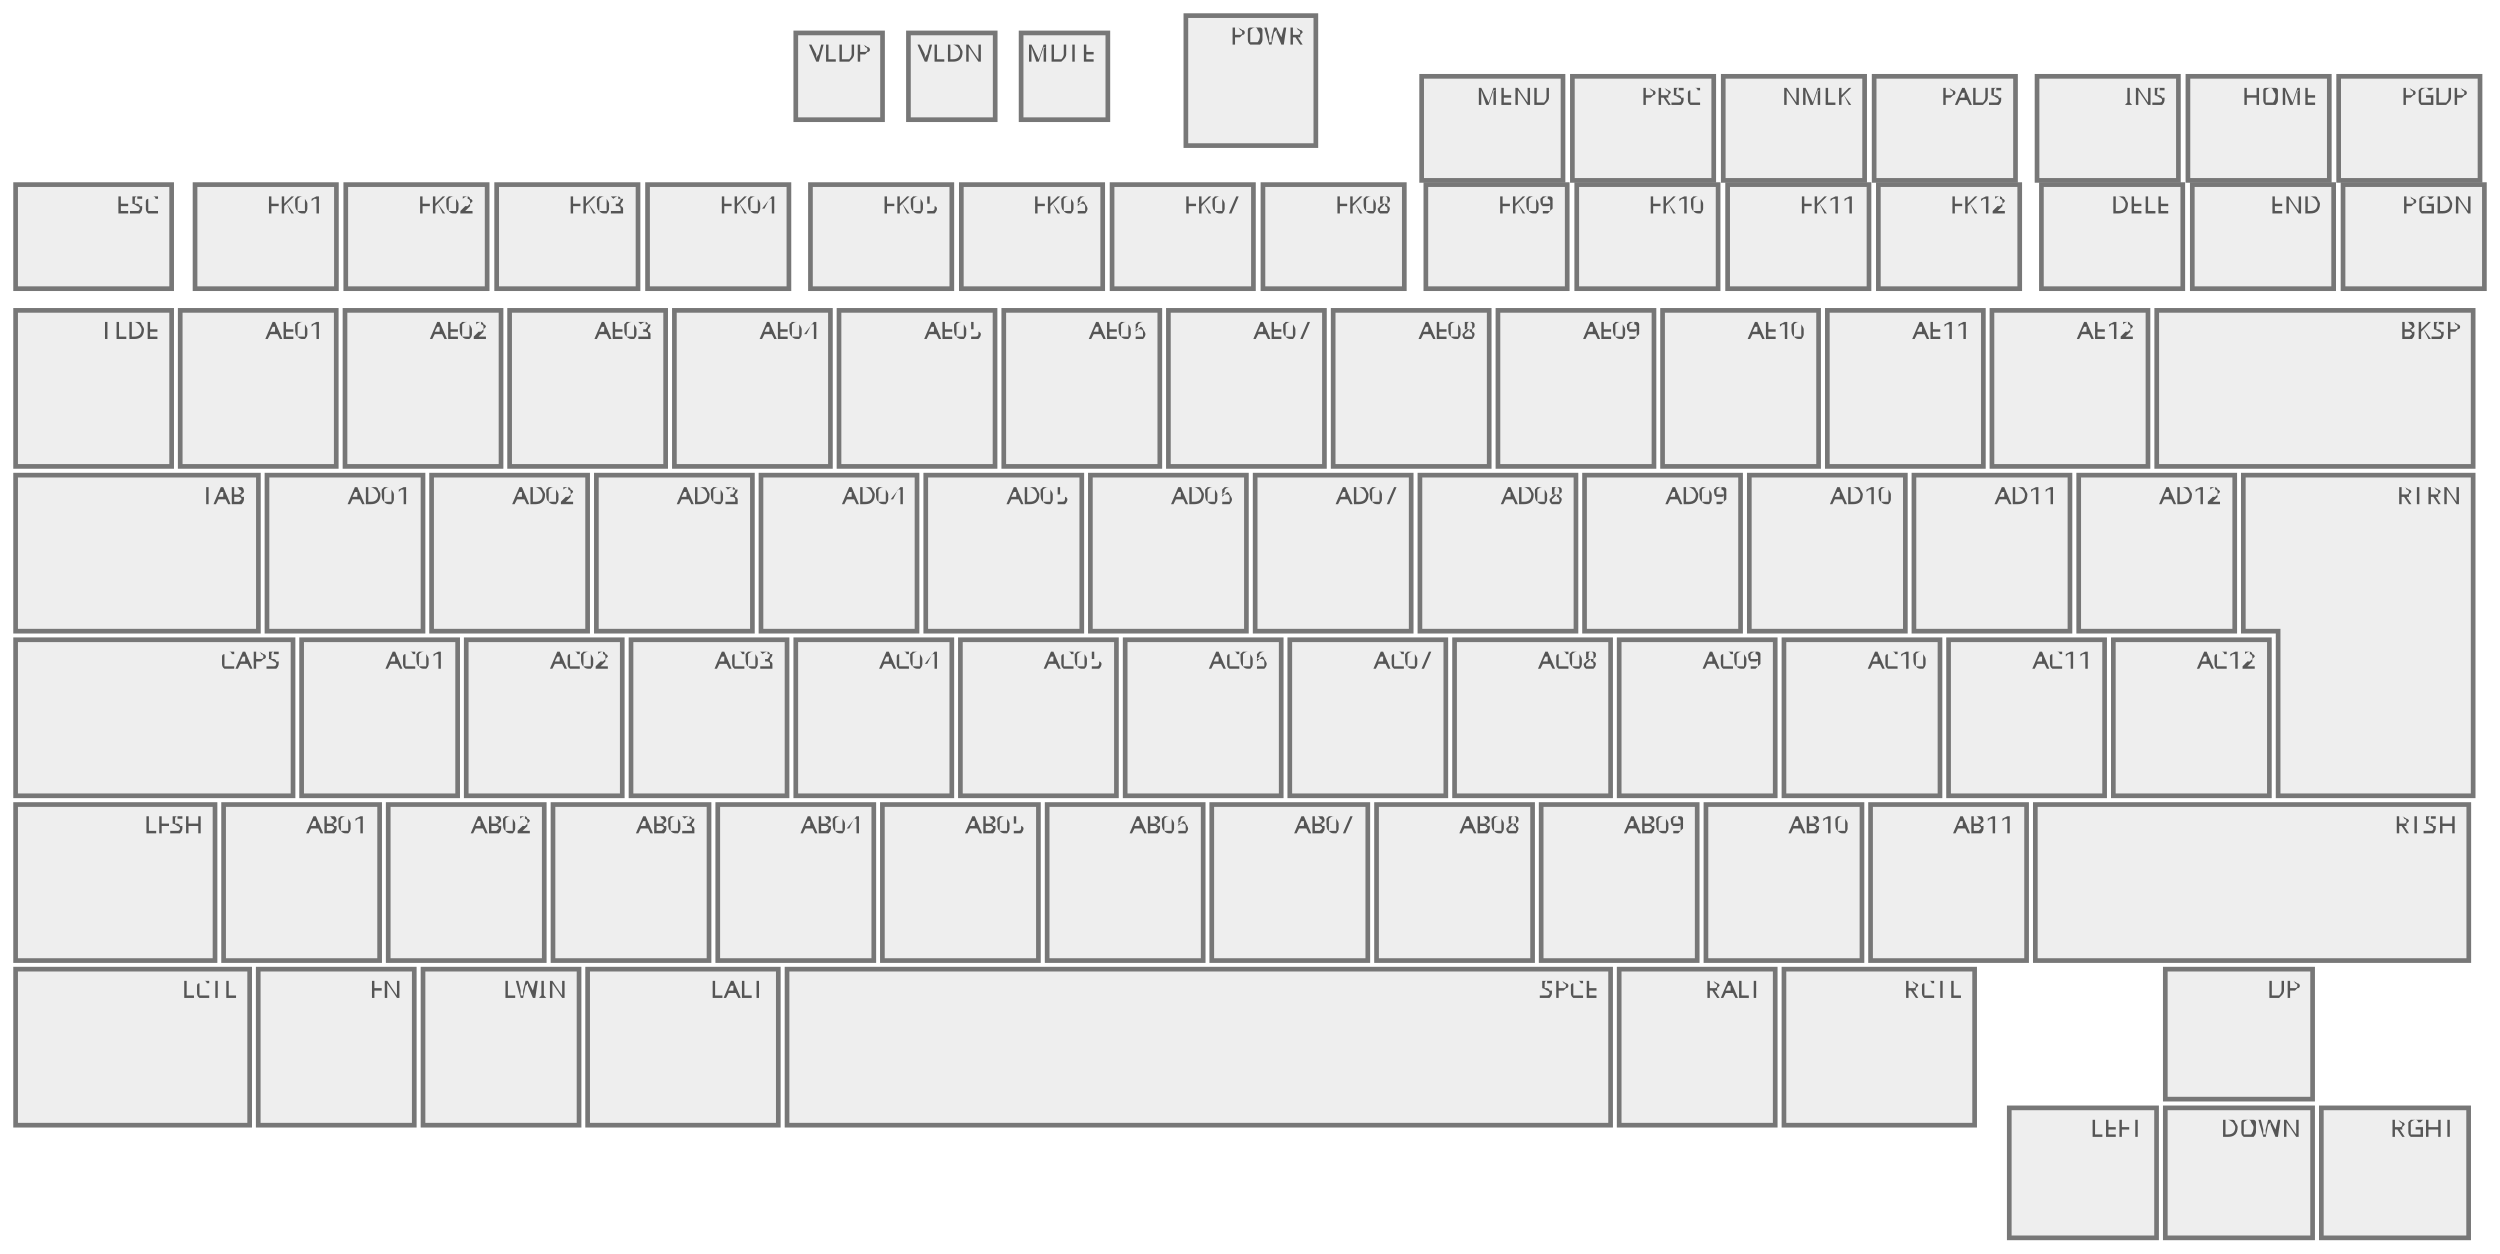
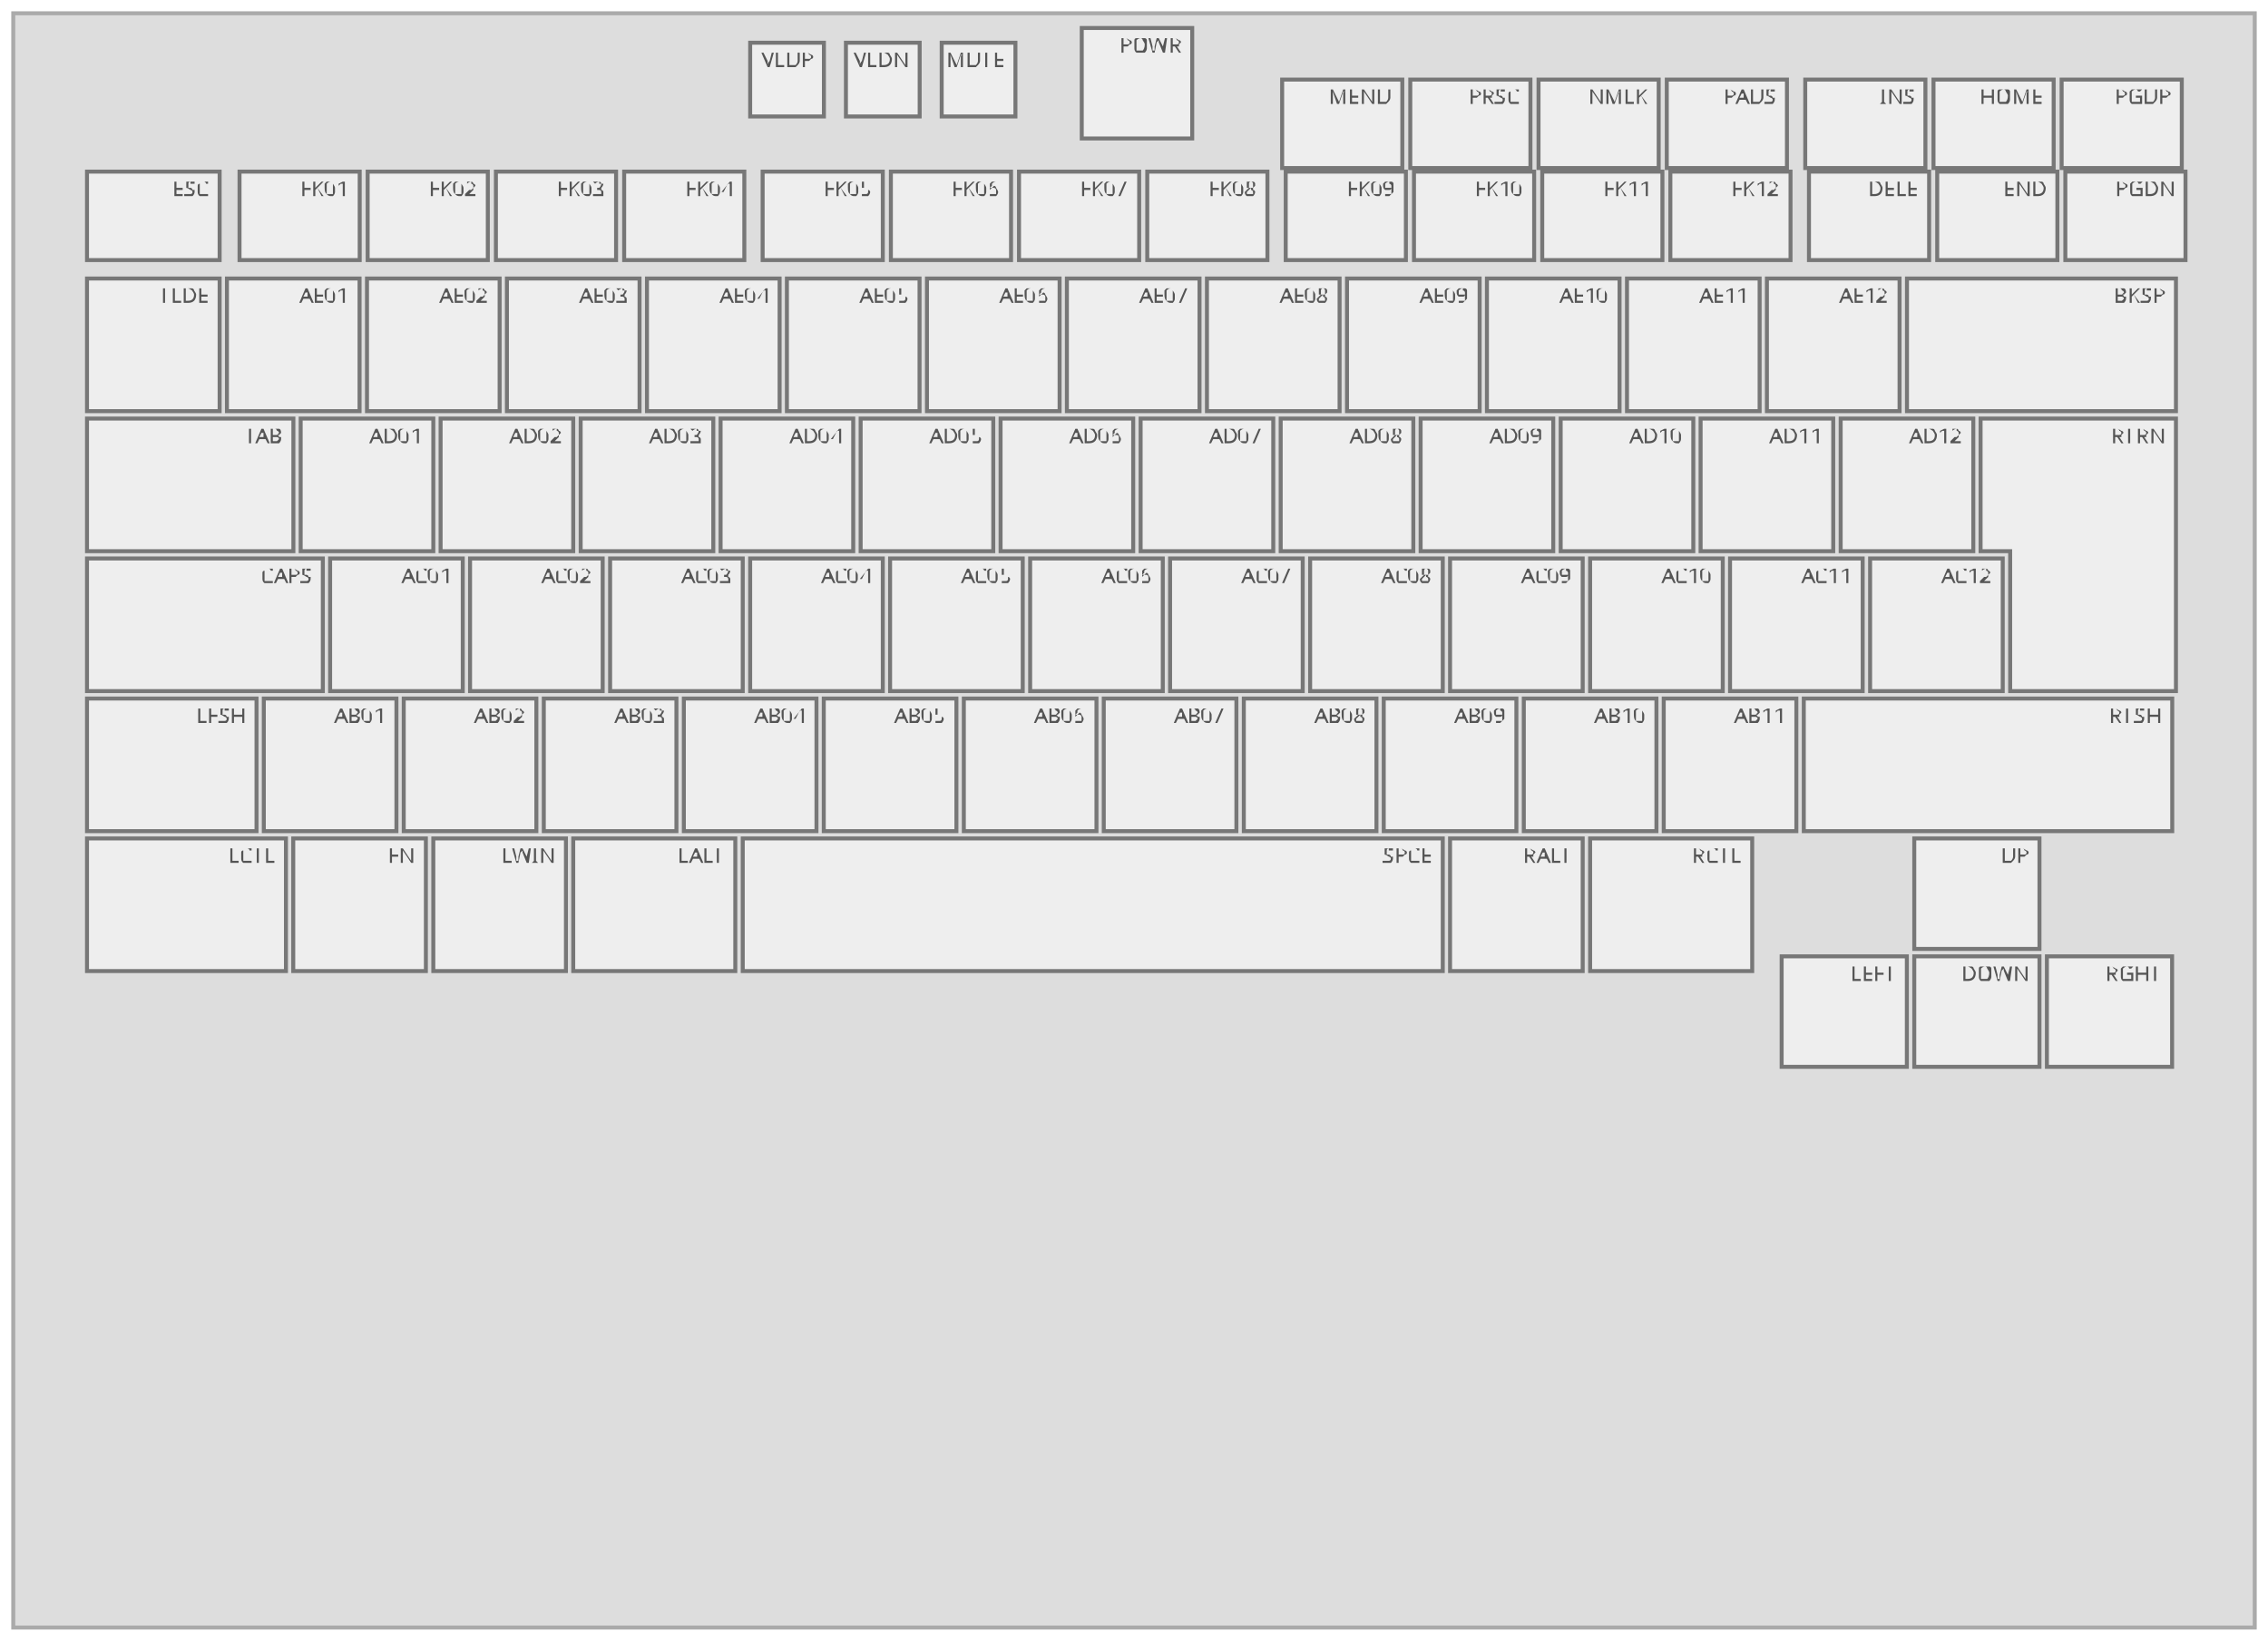
- <svg xmlns="http://www.w3.org/2000/svg" width="961.333" height="482" viewBox="0.456 0.011 16.022 8.033">
-   <style>.key { fill: #eee; stroke: #777; stroke-width: 0.03; }.key-id { fill: #555; font: 0.16px sans-serif; pointer-events: none; }</style>
+ <svg xmlns="http://www.w3.org/2000/svg" width="1026" height="742.333" viewBox="-0.1 -0.1 17.1 12.372">
+   <style>.keyboard-frame { fill: var(--doodad-fill, #ddd); stroke: #aaa; stroke-width: 0.03; }.key { fill: var(--key-fill, #eee); stroke: #777; stroke-width: 0.03; }.key-id { fill: var(--key-id-fill, #555); font: 0.16px sans-serif; pointer-events: none; }</style>
  <g id="keyboard-geometry">
+     <g id="keyboard-decorations">
+       <rect class="keyboard-frame" x="0" y="0" width="16.9" height="12.172" />
+     </g>
    <g id="keys">
      <g id="key-MENU" data-key-id="MENU" data-kbd-keycode="127">
-         <rect class="key" x="9.567" y="0.5" width="0.906" height="0.667" />
+         <rect class="key" x="9.567" y="0.5" width="0.906" height="0.667" style="--key-fill: #d8d8d8" />
      </g>
      <g id="key-PRSC" data-key-id="PRSC" data-kbd-keycode="99">
-         <rect class="key" x="10.533" y="0.5" width="0.906" height="0.667" />
+         <rect class="key" x="10.533" y="0.5" width="0.906" height="0.667" style="--key-fill: #d8d8d8" />
      </g>
      <g id="key-NMLK" data-key-id="NMLK" data-kbd-keycode="69">
-         <rect class="key" x="11.5" y="0.5" width="0.906" height="0.667" />
+         <rect class="key" x="11.5" y="0.5" width="0.906" height="0.667" style="--key-fill: #d8d8d8" />
      </g>
      <g id="key-PAUS" data-key-id="PAUS" data-kbd-keycode="119">
-         <rect class="key" x="12.467" y="0.5" width="0.906" height="0.667" />
+         <rect class="key" x="12.467" y="0.5" width="0.906" height="0.667" style="--key-fill: #d8d8d8" />
      </g>
      <g id="key-INS" data-key-id="INS" data-kbd-keycode="110">
-         <rect class="key" x="13.511" y="0.5" width="0.906" height="0.667" />
+         <rect class="key" x="13.511" y="0.5" width="0.906" height="0.667" style="--key-fill: #d8d8d8" />
      </g>
      <g id="key-HOME" data-key-id="HOME" data-kbd-keycode="102">
-         <rect class="key" x="14.478" y="0.5" width="0.906" height="0.667" />
+         <rect class="key" x="14.478" y="0.5" width="0.906" height="0.667" style="--key-fill: #d8d8d8" />
      </g>
      <g id="key-PGUP" data-key-id="PGUP" data-kbd-keycode="104">
-         <rect class="key" x="15.444" y="0.5" width="0.906" height="0.667" />
+         <rect class="key" x="15.444" y="0.5" width="0.906" height="0.667" style="--key-fill: #d8d8d8" />
      </g>
      <g id="key-ESC" data-key-id="ESC" data-kbd-keycode="1">
-         <rect class="key" x="0.556" y="1.194" width="1" height="0.667" />
+         <rect class="key" x="0.556" y="1.194" width="1" height="0.667" style="--key-fill: #d8d8d8" />
      </g>
      <g id="key-FK01" data-key-id="FK01" data-kbd-keycode="59">
-         <rect class="key" x="1.706" y="1.194" width="0.906" height="0.667" />
+         <rect class="key" x="1.706" y="1.194" width="0.906" height="0.667" style="--key-fill: #d8d8d8" />
      </g>
      <g id="key-FK02" data-key-id="FK02" data-kbd-keycode="60">
-         <rect class="key" x="2.672" y="1.194" width="0.906" height="0.667" />
+         <rect class="key" x="2.672" y="1.194" width="0.906" height="0.667" style="--key-fill: #d8d8d8" />
      </g>
      <g id="key-FK03" data-key-id="FK03" data-kbd-keycode="61">
-         <rect class="key" x="3.639" y="1.194" width="0.906" height="0.667" />
+         <rect class="key" x="3.639" y="1.194" width="0.906" height="0.667" style="--key-fill: #d8d8d8" />
      </g>
      <g id="key-FK04" data-key-id="FK04" data-kbd-keycode="62">
-         <rect class="key" x="4.606" y="1.194" width="0.906" height="0.667" />
+         <rect class="key" x="4.606" y="1.194" width="0.906" height="0.667" style="--key-fill: #d8d8d8" />
      </g>
      <g id="key-FK05" data-key-id="FK05" data-kbd-keycode="63">
-         <rect class="key" x="5.65" y="1.194" width="0.906" height="0.667" />
+         <rect class="key" x="5.65" y="1.194" width="0.906" height="0.667" style="--key-fill: #d8d8d8" />
      </g>
      <g id="key-FK06" data-key-id="FK06" data-kbd-keycode="64">
-         <rect class="key" x="6.617" y="1.194" width="0.906" height="0.667" />
+         <rect class="key" x="6.617" y="1.194" width="0.906" height="0.667" style="--key-fill: #d8d8d8" />
      </g>
      <g id="key-FK07" data-key-id="FK07" data-kbd-keycode="65">
-         <rect class="key" x="7.583" y="1.194" width="0.906" height="0.667" />
+         <rect class="key" x="7.583" y="1.194" width="0.906" height="0.667" style="--key-fill: #d8d8d8" />
      </g>
      <g id="key-FK08" data-key-id="FK08" data-kbd-keycode="66">
-         <rect class="key" x="8.55" y="1.194" width="0.906" height="0.667" />
+         <rect class="key" x="8.55" y="1.194" width="0.906" height="0.667" style="--key-fill: #d8d8d8" />
      </g>
      <g id="key-FK09" data-key-id="FK09" data-kbd-keycode="67">
-         <rect class="key" x="9.594" y="1.194" width="0.906" height="0.667" />
+         <rect class="key" x="9.594" y="1.194" width="0.906" height="0.667" style="--key-fill: #d8d8d8" />
      </g>
      <g id="key-FK10" data-key-id="FK10" data-kbd-keycode="68">
-         <rect class="key" x="10.561" y="1.194" width="0.906" height="0.667" />
+         <rect class="key" x="10.561" y="1.194" width="0.906" height="0.667" style="--key-fill: #d8d8d8" />
      </g>
      <g id="key-FK11" data-key-id="FK11" data-kbd-keycode="87">
-         <rect class="key" x="11.528" y="1.194" width="0.906" height="0.667" />
+         <rect class="key" x="11.528" y="1.194" width="0.906" height="0.667" style="--key-fill: #d8d8d8" />
      </g>
      <g id="key-FK12" data-key-id="FK12" data-kbd-keycode="88">
-         <rect class="key" x="12.494" y="1.194" width="0.906" height="0.667" />
+         <rect class="key" x="12.494" y="1.194" width="0.906" height="0.667" style="--key-fill: #d8d8d8" />
      </g>
      <g id="key-DELE" data-key-id="DELE" data-kbd-keycode="111">
-         <rect class="key" x="13.539" y="1.194" width="0.906" height="0.667" />
+         <rect class="key" x="13.539" y="1.194" width="0.906" height="0.667" style="--key-fill: #d8d8d8" />
      </g>
      <g id="key-END" data-key-id="END" data-kbd-keycode="107">
-         <rect class="key" x="14.506" y="1.194" width="0.906" height="0.667" />
+         <rect class="key" x="14.506" y="1.194" width="0.906" height="0.667" style="--key-fill: #d8d8d8" />
      </g>
      <g id="key-PGDN" data-key-id="PGDN" data-kbd-keycode="109">
-         <rect class="key" x="15.472" y="1.194" width="0.906" height="0.667" />
+         <rect class="key" x="15.472" y="1.194" width="0.906" height="0.667" style="--key-fill: #d8d8d8" />
      </g>
      <g id="key-TLDE" data-key-id="TLDE" data-kbd-keycode="41">
-         <rect class="key" x="0.556" y="2" width="1" height="1" />
+         <rect class="key" x="0.556" y="2" width="1" height="1" style="--key-fill: #d8d8d8" />
      </g>
      <g id="key-AE01" data-key-id="AE01" data-kbd-keycode="2">
-         <rect class="key" x="1.611" y="2" width="1" height="1" />
+         <rect class="key" x="1.611" y="2" width="1" height="1" style="--key-fill: #d8d8d8" />
      </g>
      <g id="key-AE02" data-key-id="AE02" data-kbd-keycode="3">
-         <rect class="key" x="2.667" y="2" width="1" height="1" />
+         <rect class="key" x="2.667" y="2" width="1" height="1" style="--key-fill: #d8d8d8" />
      </g>
      <g id="key-AE03" data-key-id="AE03" data-kbd-keycode="4">
-         <rect class="key" x="3.722" y="2" width="1" height="1" />
+         <rect class="key" x="3.722" y="2" width="1" height="1" style="--key-fill: #d8d8d8" />
      </g>
      <g id="key-AE04" data-key-id="AE04" data-kbd-keycode="5">
-         <rect class="key" x="4.778" y="2" width="1" height="1" />
+         <rect class="key" x="4.778" y="2" width="1" height="1" style="--key-fill: #d8d8d8" />
      </g>
      <g id="key-AE05" data-key-id="AE05" data-kbd-keycode="6">
-         <rect class="key" x="5.833" y="2" width="1" height="1" />
+         <rect class="key" x="5.833" y="2" width="1" height="1" style="--key-fill: #d8d8d8" />
      </g>
      <g id="key-AE06" data-key-id="AE06" data-kbd-keycode="7">
-         <rect class="key" x="6.889" y="2" width="1" height="1" />
+         <rect class="key" x="6.889" y="2" width="1" height="1" style="--key-fill: #d8d8d8" />
      </g>
      <g id="key-AE07" data-key-id="AE07" data-kbd-keycode="8">
-         <rect class="key" x="7.944" y="2" width="1" height="1" />
+         <rect class="key" x="7.944" y="2" width="1" height="1" style="--key-fill: #d8d8d8" />
      </g>
      <g id="key-AE08" data-key-id="AE08" data-kbd-keycode="9">
-         <rect class="key" x="9" y="2" width="1" height="1" />
+         <rect class="key" x="9" y="2" width="1" height="1" style="--key-fill: #d8d8d8" />
      </g>
      <g id="key-AE09" data-key-id="AE09" data-kbd-keycode="10">
-         <rect class="key" x="10.056" y="2" width="1" height="1" />
+         <rect class="key" x="10.056" y="2" width="1" height="1" style="--key-fill: #d8d8d8" />
      </g>
      <g id="key-AE10" data-key-id="AE10" data-kbd-keycode="11">
-         <rect class="key" x="11.111" y="2" width="1" height="1" />
+         <rect class="key" x="11.111" y="2" width="1" height="1" style="--key-fill: #d8d8d8" />
      </g>
      <g id="key-AE11" data-key-id="AE11" data-kbd-keycode="12">
-         <rect class="key" x="12.167" y="2" width="1" height="1" />
+         <rect class="key" x="12.167" y="2" width="1" height="1" style="--key-fill: #d8d8d8" />
      </g>
      <g id="key-AE12" data-key-id="AE12" data-kbd-keycode="13">
-         <rect class="key" x="13.222" y="2" width="1" height="1" />
+         <rect class="key" x="13.222" y="2" width="1" height="1" style="--key-fill: #d8d8d8" />
      </g>
      <g id="key-BKSP" data-key-id="BKSP" data-kbd-keycode="14">
-         <rect class="key" x="14.278" y="2" width="2.028" height="1" />
+         <rect class="key" x="14.278" y="2" width="2.028" height="1" style="--key-fill: #d8d8d8" />
      </g>
      <g id="key-TAB" data-key-id="TAB" data-kbd-keycode="15">
-         <rect class="key" x="0.556" y="3.056" width="1.556" height="1" />
+         <rect class="key" x="0.556" y="3.056" width="1.556" height="1" style="--key-fill: #d8d8d8" />
      </g>
      <g id="key-AD01" data-key-id="AD01" data-kbd-keycode="16">
-         <rect class="key" x="2.167" y="3.056" width="1" height="1" />
+         <rect class="key" x="2.167" y="3.056" width="1" height="1" style="--key-fill: #d8d8d8" />
      </g>
      <g id="key-AD02" data-key-id="AD02" data-kbd-keycode="17">
-         <rect class="key" x="3.222" y="3.056" width="1" height="1" />
+         <rect class="key" x="3.222" y="3.056" width="1" height="1" style="--key-fill: #d8d8d8" />
      </g>
      <g id="key-AD03" data-key-id="AD03" data-kbd-keycode="18">
-         <rect class="key" x="4.278" y="3.056" width="1" height="1" />
+         <rect class="key" x="4.278" y="3.056" width="1" height="1" style="--key-fill: #d8d8d8" />
      </g>
      <g id="key-AD04" data-key-id="AD04" data-kbd-keycode="19">
-         <rect class="key" x="5.333" y="3.056" width="1" height="1" />
+         <rect class="key" x="5.333" y="3.056" width="1" height="1" style="--key-fill: #d8d8d8" />
      </g>
      <g id="key-AD05" data-key-id="AD05" data-kbd-keycode="20">
-         <rect class="key" x="6.389" y="3.056" width="1" height="1" />
+         <rect class="key" x="6.389" y="3.056" width="1" height="1" style="--key-fill: #d8d8d8" />
      </g>
      <g id="key-AD06" data-key-id="AD06" data-kbd-keycode="21">
-         <rect class="key" x="7.444" y="3.056" width="1" height="1" />
+         <rect class="key" x="7.444" y="3.056" width="1" height="1" style="--key-fill: #d8d8d8" />
      </g>
      <g id="key-AD07" data-key-id="AD07" data-kbd-keycode="22">
-         <rect class="key" x="8.5" y="3.056" width="1" height="1" />
+         <rect class="key" x="8.5" y="3.056" width="1" height="1" style="--key-fill: #d8d8d8" />
      </g>
      <g id="key-AD08" data-key-id="AD08" data-kbd-keycode="23">
-         <rect class="key" x="9.556" y="3.056" width="1" height="1" />
+         <rect class="key" x="9.556" y="3.056" width="1" height="1" style="--key-fill: #d8d8d8" />
      </g>
      <g id="key-AD09" data-key-id="AD09" data-kbd-keycode="24">
-         <rect class="key" x="10.611" y="3.056" width="1" height="1" />
+         <rect class="key" x="10.611" y="3.056" width="1" height="1" style="--key-fill: #d8d8d8" />
      </g>
      <g id="key-AD10" data-key-id="AD10" data-kbd-keycode="25">
-         <rect class="key" x="11.667" y="3.056" width="1" height="1" />
+         <rect class="key" x="11.667" y="3.056" width="1" height="1" style="--key-fill: #d8d8d8" />
      </g>
      <g id="key-AD11" data-key-id="AD11" data-kbd-keycode="26">
-         <rect class="key" x="12.722" y="3.056" width="1" height="1" />
+         <rect class="key" x="12.722" y="3.056" width="1" height="1" style="--key-fill: #d8d8d8" />
      </g>
      <g id="key-AD12" data-key-id="AD12" data-kbd-keycode="27">
-         <rect class="key" x="13.778" y="3.056" width="1" height="1" />
+         <rect class="key" x="13.778" y="3.056" width="1" height="1" style="--key-fill: #d8d8d8" />
      </g>
      <g id="key-RTRN" data-key-id="RTRN" data-kbd-keycode="28">
-         <polygon class="key" points="14.833,3.056 16.306,3.056 16.306,5.111 15.056,5.111 15.056,4.056 14.833,4.056" />
+         <polygon class="key" points="14.833,3.056 16.306,3.056 16.306,5.111 15.056,5.111 15.056,4.056 14.833,4.056" style="--key-fill: #d8d8d8" />
      </g>
      <g id="key-CAPS" data-key-id="CAPS" data-kbd-keycode="58">
-         <rect class="key" x="0.556" y="4.111" width="1.778" height="1" />
+         <rect class="key" x="0.556" y="4.111" width="1.778" height="1" style="--key-fill: #d8d8d8" />
      </g>
      <g id="key-AC01" data-key-id="AC01" data-kbd-keycode="30">
-         <rect class="key" x="2.389" y="4.111" width="1" height="1" />
+         <rect class="key" x="2.389" y="4.111" width="1" height="1" style="--key-fill: #d8d8d8" />
      </g>
      <g id="key-AC02" data-key-id="AC02" data-kbd-keycode="31">
-         <rect class="key" x="3.444" y="4.111" width="1" height="1" />
+         <rect class="key" x="3.444" y="4.111" width="1" height="1" style="--key-fill: #d8d8d8" />
      </g>
      <g id="key-AC03" data-key-id="AC03" data-kbd-keycode="32">
-         <rect class="key" x="4.5" y="4.111" width="1" height="1" />
+         <rect class="key" x="4.5" y="4.111" width="1" height="1" style="--key-fill: #d8d8d8" />
      </g>
      <g id="key-AC04" data-key-id="AC04" data-kbd-keycode="33">
-         <rect class="key" x="5.556" y="4.111" width="1" height="1" />
+         <rect class="key" x="5.556" y="4.111" width="1" height="1" style="--key-fill: #d8d8d8" />
      </g>
      <g id="key-AC05" data-key-id="AC05" data-kbd-keycode="34">
-         <rect class="key" x="6.611" y="4.111" width="1" height="1" />
+         <rect class="key" x="6.611" y="4.111" width="1" height="1" style="--key-fill: #d8d8d8" />
      </g>
      <g id="key-AC06" data-key-id="AC06" data-kbd-keycode="35">
-         <rect class="key" x="7.667" y="4.111" width="1" height="1" />
+         <rect class="key" x="7.667" y="4.111" width="1" height="1" style="--key-fill: #d8d8d8" />
      </g>
      <g id="key-AC07" data-key-id="AC07" data-kbd-keycode="36">
-         <rect class="key" x="8.722" y="4.111" width="1" height="1" />
+         <rect class="key" x="8.722" y="4.111" width="1" height="1" style="--key-fill: #d8d8d8" />
      </g>
      <g id="key-AC08" data-key-id="AC08" data-kbd-keycode="37">
-         <rect class="key" x="9.778" y="4.111" width="1" height="1" />
+         <rect class="key" x="9.778" y="4.111" width="1" height="1" style="--key-fill: #d8d8d8" />
      </g>
      <g id="key-AC09" data-key-id="AC09" data-kbd-keycode="38">
-         <rect class="key" x="10.833" y="4.111" width="1" height="1" />
+         <rect class="key" x="10.833" y="4.111" width="1" height="1" style="--key-fill: #d8d8d8" />
      </g>
      <g id="key-AC10" data-key-id="AC10" data-kbd-keycode="39">
-         <rect class="key" x="11.889" y="4.111" width="1" height="1" />
+         <rect class="key" x="11.889" y="4.111" width="1" height="1" style="--key-fill: #d8d8d8" />
      </g>
      <g id="key-AC11" data-key-id="AC11" data-kbd-keycode="40">
-         <rect class="key" x="12.944" y="4.111" width="1" height="1" />
+         <rect class="key" x="12.944" y="4.111" width="1" height="1" style="--key-fill: #d8d8d8" />
      </g>
      <g id="key-AC12" data-key-id="AC12" data-kbd-keycode="43">
-         <rect class="key" x="14" y="4.111" width="1" height="1" />
+         <rect class="key" x="14" y="4.111" width="1" height="1" style="--key-fill: #d8d8d8" />
      </g>
      <g id="key-LFSH" data-key-id="LFSH" data-kbd-keycode="42">
-         <rect class="key" x="0.556" y="5.167" width="1.278" height="1" />
+         <rect class="key" x="0.556" y="5.167" width="1.278" height="1" style="--key-fill: #d8d8d8" />
      </g>
      <g id="key-AB01" data-key-id="AB01" data-kbd-keycode="44">
-         <rect class="key" x="1.889" y="5.167" width="1" height="1" />
+         <rect class="key" x="1.889" y="5.167" width="1" height="1" style="--key-fill: #d8d8d8" />
      </g>
      <g id="key-AB02" data-key-id="AB02" data-kbd-keycode="45">
-         <rect class="key" x="2.944" y="5.167" width="1" height="1" />
+         <rect class="key" x="2.944" y="5.167" width="1" height="1" style="--key-fill: #d8d8d8" />
      </g>
      <g id="key-AB03" data-key-id="AB03" data-kbd-keycode="46">
-         <rect class="key" x="4" y="5.167" width="1" height="1" />
+         <rect class="key" x="4" y="5.167" width="1" height="1" style="--key-fill: #d8d8d8" />
      </g>
      <g id="key-AB04" data-key-id="AB04" data-kbd-keycode="47">
-         <rect class="key" x="5.056" y="5.167" width="1" height="1" />
+         <rect class="key" x="5.056" y="5.167" width="1" height="1" style="--key-fill: #d8d8d8" />
      </g>
      <g id="key-AB05" data-key-id="AB05" data-kbd-keycode="48">
-         <rect class="key" x="6.111" y="5.167" width="1" height="1" />
+         <rect class="key" x="6.111" y="5.167" width="1" height="1" style="--key-fill: #d8d8d8" />
      </g>
      <g id="key-AB06" data-key-id="AB06" data-kbd-keycode="49">
-         <rect class="key" x="7.167" y="5.167" width="1" height="1" />
+         <rect class="key" x="7.167" y="5.167" width="1" height="1" style="--key-fill: #d8d8d8" />
      </g>
      <g id="key-AB07" data-key-id="AB07" data-kbd-keycode="50">
-         <rect class="key" x="8.222" y="5.167" width="1" height="1" />
+         <rect class="key" x="8.222" y="5.167" width="1" height="1" style="--key-fill: #d8d8d8" />
      </g>
      <g id="key-AB08" data-key-id="AB08" data-kbd-keycode="51">
-         <rect class="key" x="9.278" y="5.167" width="1" height="1" />
+         <rect class="key" x="9.278" y="5.167" width="1" height="1" style="--key-fill: #d8d8d8" />
      </g>
      <g id="key-AB09" data-key-id="AB09" data-kbd-keycode="52">
-         <rect class="key" x="10.333" y="5.167" width="1" height="1" />
+         <rect class="key" x="10.333" y="5.167" width="1" height="1" style="--key-fill: #d8d8d8" />
      </g>
      <g id="key-AB10" data-key-id="AB10" data-kbd-keycode="53">
-         <rect class="key" x="11.389" y="5.167" width="1" height="1" />
+         <rect class="key" x="11.389" y="5.167" width="1" height="1" style="--key-fill: #d8d8d8" />
      </g>
      <g id="key-AB11" data-key-id="AB11" data-kbd-keycode="89">
-         <rect class="key" x="12.444" y="5.167" width="1" height="1" />
+         <rect class="key" x="12.444" y="5.167" width="1" height="1" style="--key-fill: #d8d8d8" />
      </g>
      <g id="key-RTSH" data-key-id="RTSH" data-kbd-keycode="54">
-         <rect class="key" x="13.5" y="5.167" width="2.778" height="1" />
+         <rect class="key" x="13.5" y="5.167" width="2.778" height="1" style="--key-fill: #d8d8d8" />
      </g>
      <g id="key-LCTL" data-key-id="LCTL" data-kbd-keycode="29">
-         <rect class="key" x="0.556" y="6.222" width="1.5" height="1" />
+         <rect class="key" x="0.556" y="6.222" width="1.5" height="1" style="--key-fill: #d8d8d8" />
      </g>
      <g id="key-FN" data-key-id="FN" data-kbd-keycode="">
-         <rect class="key" x="2.111" y="6.222" width="1" height="1" />
+         <rect class="key" x="2.111" y="6.222" width="1" height="1" style="--key-fill: #d8d8d8" />
      </g>
      <g id="key-LWIN" data-key-id="LWIN" data-kbd-keycode="125">
-         <rect class="key" x="3.167" y="6.222" width="1" height="1" />
+         <rect class="key" x="3.167" y="6.222" width="1" height="1" style="--key-fill: #d8d8d8" />
      </g>
      <g id="key-LALT" data-key-id="LALT" data-kbd-keycode="56">
-         <rect class="key" x="4.222" y="6.222" width="1.222" height="1" />
+         <rect class="key" x="4.222" y="6.222" width="1.222" height="1" style="--key-fill: #d8d8d8" />
      </g>
      <g id="key-SPCE" data-key-id="SPCE" data-kbd-keycode="57">
-         <rect class="key" x="5.5" y="6.222" width="5.278" height="1" />
+         <rect class="key" x="5.5" y="6.222" width="5.278" height="1" style="--key-fill: #d8d8d8" />
      </g>
      <g id="key-RALT" data-key-id="RALT" data-kbd-keycode="100">
-         <rect class="key" x="10.833" y="6.222" width="1" height="1" />
+         <rect class="key" x="10.833" y="6.222" width="1" height="1" style="--key-fill: #d8d8d8" />
      </g>
      <g id="key-RCTL" data-key-id="RCTL" data-kbd-keycode="97">
-         <rect class="key" x="11.889" y="6.222" width="1.222" height="1" />
+         <rect class="key" x="11.889" y="6.222" width="1.222" height="1" style="--key-fill: #d8d8d8" />
      </g>
      <g id="key-UP" data-key-id="UP" data-kbd-keycode="103">
-         <rect class="key" x="14.333" y="6.222" width="0.944" height="0.833" />
+         <rect class="key" x="14.333" y="6.222" width="0.944" height="0.833" style="--key-fill: #d8d8d8" />
      </g>
      <g id="key-LEFT" data-key-id="LEFT" data-kbd-keycode="105">
-         <rect class="key" x="13.333" y="7.111" width="0.944" height="0.833" />
+         <rect class="key" x="13.333" y="7.111" width="0.944" height="0.833" style="--key-fill: #d8d8d8" />
      </g>
      <g id="key-DOWN" data-key-id="DOWN" data-kbd-keycode="108">
-         <rect class="key" x="14.333" y="7.111" width="0.944" height="0.833" />
+         <rect class="key" x="14.333" y="7.111" width="0.944" height="0.833" style="--key-fill: #d8d8d8" />
      </g>
      <g id="key-RGHT" data-key-id="RGHT" data-kbd-keycode="106">
-         <rect class="key" x="15.333" y="7.111" width="0.944" height="0.833" />
+         <rect class="key" x="15.333" y="7.111" width="0.944" height="0.833" style="--key-fill: #d8d8d8" />
      </g>
      <g id="key-VLUP" data-key-id="VLUP" data-kbd-keycode="">
-         <rect class="key" x="5.556" y="0.222" width="0.556" height="0.556" />
+         <rect class="key" x="5.556" y="0.222" width="0.556" height="0.556" style="--key-fill: #d8d8d8" />
      </g>
      <g id="key-VLDN" data-key-id="VLDN" data-kbd-keycode="">
-         <rect class="key" x="6.278" y="0.222" width="0.556" height="0.556" />
+         <rect class="key" x="6.278" y="0.222" width="0.556" height="0.556" style="--key-fill: #d8d8d8" />
      </g>
      <g id="key-MUTE" data-key-id="MUTE" data-kbd-keycode="113">
-         <rect class="key" x="7" y="0.222" width="0.556" height="0.556" />
+         <rect class="key" x="7" y="0.222" width="0.556" height="0.556" style="--key-fill: #d8d8d8" />
      </g>
      <g id="key-POWR" data-key-id="POWR" data-kbd-keycode="116">
-         <rect class="key" x="8.056" y="0.111" width="0.833" height="0.833" />
+         <rect class="key" x="8.056" y="0.111" width="0.833" height="0.833" style="--key-fill: #d8d8d8" />
      </g>
    </g>
  </g>
  <g id="factory-legends">
-     <text class="key-id" x="10.392" y="0.56" text-anchor="end" dominant-baseline="hanging">MENU</text>
-     <text class="key-id" x="11.359" y="0.56" text-anchor="end" dominant-baseline="hanging">PRSC</text>
-     <text class="key-id" x="12.326" y="0.56" text-anchor="end" dominant-baseline="hanging">NMLK</text>
-     <text class="key-id" x="13.292" y="0.56" text-anchor="end" dominant-baseline="hanging">PAUS</text>
-     <text class="key-id" x="14.337" y="0.56" text-anchor="end" dominant-baseline="hanging">INS</text>
-     <text class="key-id" x="15.303" y="0.56" text-anchor="end" dominant-baseline="hanging">HOME</text>
-     <text class="key-id" x="16.27" y="0.56" text-anchor="end" dominant-baseline="hanging">PGUP</text>
-     <text class="key-id" x="1.476" y="1.254" text-anchor="end" dominant-baseline="hanging">ESC</text>
-     <text class="key-id" x="2.531" y="1.254" text-anchor="end" dominant-baseline="hanging">FK01</text>
-     <text class="key-id" x="3.498" y="1.254" text-anchor="end" dominant-baseline="hanging">FK02</text>
-     <text class="key-id" x="4.464" y="1.254" text-anchor="end" dominant-baseline="hanging">FK03</text>
-     <text class="key-id" x="5.431" y="1.254" text-anchor="end" dominant-baseline="hanging">FK04</text>
-     <text class="key-id" x="6.476" y="1.254" text-anchor="end" dominant-baseline="hanging">FK05</text>
-     <text class="key-id" x="7.442" y="1.254" text-anchor="end" dominant-baseline="hanging">FK06</text>
-     <text class="key-id" x="8.409" y="1.254" text-anchor="end" dominant-baseline="hanging">FK07</text>
-     <text class="key-id" x="9.376" y="1.254" text-anchor="end" dominant-baseline="hanging">FK08</text>
-     <text class="key-id" x="10.42" y="1.254" text-anchor="end" dominant-baseline="hanging">FK09</text>
-     <text class="key-id" x="11.387" y="1.254" text-anchor="end" dominant-baseline="hanging">FK10</text>
-     <text class="key-id" x="12.353" y="1.254" text-anchor="end" dominant-baseline="hanging">FK11</text>
-     <text class="key-id" x="13.32" y="1.254" text-anchor="end" dominant-baseline="hanging">FK12</text>
-     <text class="key-id" x="14.364" y="1.254" text-anchor="end" dominant-baseline="hanging">DELE</text>
-     <text class="key-id" x="15.331" y="1.254" text-anchor="end" dominant-baseline="hanging">END</text>
-     <text class="key-id" x="16.298" y="1.254" text-anchor="end" dominant-baseline="hanging">PGDN</text>
-     <text class="key-id" x="1.476" y="2.06" text-anchor="end" dominant-baseline="hanging">TLDE</text>
-     <text class="key-id" x="2.531" y="2.06" text-anchor="end" dominant-baseline="hanging">AE01</text>
-     <text class="key-id" x="3.587" y="2.06" text-anchor="end" dominant-baseline="hanging">AE02</text>
-     <text class="key-id" x="4.642" y="2.06" text-anchor="end" dominant-baseline="hanging">AE03</text>
-     <text class="key-id" x="5.698" y="2.06" text-anchor="end" dominant-baseline="hanging">AE04</text>
-     <text class="key-id" x="6.753" y="2.06" text-anchor="end" dominant-baseline="hanging">AE05</text>
-     <text class="key-id" x="7.809" y="2.06" text-anchor="end" dominant-baseline="hanging">AE06</text>
-     <text class="key-id" x="8.864" y="2.06" text-anchor="end" dominant-baseline="hanging">AE07</text>
-     <text class="key-id" x="9.92" y="2.06" text-anchor="end" dominant-baseline="hanging">AE08</text>
-     <text class="key-id" x="10.976" y="2.06" text-anchor="end" dominant-baseline="hanging">AE09</text>
-     <text class="key-id" x="12.031" y="2.06" text-anchor="end" dominant-baseline="hanging">AE10</text>
-     <text class="key-id" x="13.087" y="2.06" text-anchor="end" dominant-baseline="hanging">AE11</text>
-     <text class="key-id" x="14.142" y="2.06" text-anchor="end" dominant-baseline="hanging">AE12</text>
-     <text class="key-id" x="16.226" y="2.06" text-anchor="end" dominant-baseline="hanging">BKSP</text>
-     <text class="key-id" x="2.031" y="3.116" text-anchor="end" dominant-baseline="hanging">TAB</text>
-     <text class="key-id" x="3.087" y="3.116" text-anchor="end" dominant-baseline="hanging">AD01</text>
-     <text class="key-id" x="4.142" y="3.116" text-anchor="end" dominant-baseline="hanging">AD02</text>
-     <text class="key-id" x="5.198" y="3.116" text-anchor="end" dominant-baseline="hanging">AD03</text>
-     <text class="key-id" x="6.253" y="3.116" text-anchor="end" dominant-baseline="hanging">AD04</text>
-     <text class="key-id" x="7.309" y="3.116" text-anchor="end" dominant-baseline="hanging">AD05</text>
-     <text class="key-id" x="8.364" y="3.116" text-anchor="end" dominant-baseline="hanging">AD06</text>
-     <text class="key-id" x="9.42" y="3.116" text-anchor="end" dominant-baseline="hanging">AD07</text>
-     <text class="key-id" x="10.476" y="3.116" text-anchor="end" dominant-baseline="hanging">AD08</text>
-     <text class="key-id" x="11.531" y="3.116" text-anchor="end" dominant-baseline="hanging">AD09</text>
-     <text class="key-id" x="12.587" y="3.116" text-anchor="end" dominant-baseline="hanging">AD10</text>
-     <text class="key-id" x="13.642" y="3.116" text-anchor="end" dominant-baseline="hanging">AD11</text>
-     <text class="key-id" x="14.698" y="3.116" text-anchor="end" dominant-baseline="hanging">AD12</text>
-     <text class="key-id" x="16.226" y="3.116" text-anchor="end" dominant-baseline="hanging">RTRN</text>
-     <text class="key-id" x="2.253" y="4.171" text-anchor="end" dominant-baseline="hanging">CAPS</text>
-     <text class="key-id" x="3.309" y="4.171" text-anchor="end" dominant-baseline="hanging">AC01</text>
-     <text class="key-id" x="4.364" y="4.171" text-anchor="end" dominant-baseline="hanging">AC02</text>
-     <text class="key-id" x="5.42" y="4.171" text-anchor="end" dominant-baseline="hanging">AC03</text>
-     <text class="key-id" x="6.476" y="4.171" text-anchor="end" dominant-baseline="hanging">AC04</text>
-     <text class="key-id" x="7.531" y="4.171" text-anchor="end" dominant-baseline="hanging">AC05</text>
-     <text class="key-id" x="8.587" y="4.171" text-anchor="end" dominant-baseline="hanging">AC06</text>
-     <text class="key-id" x="9.642" y="4.171" text-anchor="end" dominant-baseline="hanging">AC07</text>
-     <text class="key-id" x="10.698" y="4.171" text-anchor="end" dominant-baseline="hanging">AC08</text>
-     <text class="key-id" x="11.753" y="4.171" text-anchor="end" dominant-baseline="hanging">AC09</text>
-     <text class="key-id" x="12.809" y="4.171" text-anchor="end" dominant-baseline="hanging">AC10</text>
-     <text class="key-id" x="13.864" y="4.171" text-anchor="end" dominant-baseline="hanging">AC11</text>
-     <text class="key-id" x="14.92" y="4.171" text-anchor="end" dominant-baseline="hanging">AC12</text>
-     <text class="key-id" x="1.753" y="5.227" text-anchor="end" dominant-baseline="hanging">LFSH</text>
-     <text class="key-id" x="2.809" y="5.227" text-anchor="end" dominant-baseline="hanging">AB01</text>
-     <text class="key-id" x="3.864" y="5.227" text-anchor="end" dominant-baseline="hanging">AB02</text>
-     <text class="key-id" x="4.92" y="5.227" text-anchor="end" dominant-baseline="hanging">AB03</text>
-     <text class="key-id" x="5.976" y="5.227" text-anchor="end" dominant-baseline="hanging">AB04</text>
-     <text class="key-id" x="7.031" y="5.227" text-anchor="end" dominant-baseline="hanging">AB05</text>
-     <text class="key-id" x="8.087" y="5.227" text-anchor="end" dominant-baseline="hanging">AB06</text>
-     <text class="key-id" x="9.142" y="5.227" text-anchor="end" dominant-baseline="hanging">AB07</text>
-     <text class="key-id" x="10.198" y="5.227" text-anchor="end" dominant-baseline="hanging">AB08</text>
-     <text class="key-id" x="11.253" y="5.227" text-anchor="end" dominant-baseline="hanging">AB09</text>
-     <text class="key-id" x="12.309" y="5.227" text-anchor="end" dominant-baseline="hanging">AB10</text>
-     <text class="key-id" x="13.364" y="5.227" text-anchor="end" dominant-baseline="hanging">AB11</text>
-     <text class="key-id" x="16.198" y="5.227" text-anchor="end" dominant-baseline="hanging">RTSH</text>
-     <text class="key-id" x="1.976" y="6.282" text-anchor="end" dominant-baseline="hanging">LCTL</text>
-     <text class="key-id" x="3.031" y="6.282" text-anchor="end" dominant-baseline="hanging">FN</text>
-     <text class="key-id" x="4.087" y="6.282" text-anchor="end" dominant-baseline="hanging">LWIN</text>
-     <text class="key-id" x="5.364" y="6.282" text-anchor="end" dominant-baseline="hanging">LALT</text>
-     <text class="key-id" x="10.698" y="6.282" text-anchor="end" dominant-baseline="hanging">SPCE</text>
-     <text class="key-id" x="11.753" y="6.282" text-anchor="end" dominant-baseline="hanging">RALT</text>
-     <text class="key-id" x="13.031" y="6.282" text-anchor="end" dominant-baseline="hanging">RCTL</text>
-     <text class="key-id" x="15.198" y="6.282" text-anchor="end" dominant-baseline="hanging">UP</text>
-     <text class="key-id" x="14.198" y="7.171" text-anchor="end" dominant-baseline="hanging">LEFT</text>
-     <text class="key-id" x="15.198" y="7.171" text-anchor="end" dominant-baseline="hanging">DOWN</text>
-     <text class="key-id" x="16.198" y="7.171" text-anchor="end" dominant-baseline="hanging">RGHT</text>
-     <text class="key-id" x="6.031" y="0.282" text-anchor="end" dominant-baseline="hanging">VLUP</text>
-     <text class="key-id" x="6.753" y="0.282" text-anchor="end" dominant-baseline="hanging">VLDN</text>
-     <text class="key-id" x="7.476" y="0.282" text-anchor="end" dominant-baseline="hanging">MUTE</text>
-     <text class="key-id" x="8.809" y="0.171" text-anchor="end" dominant-baseline="hanging">POWR</text>
+     <text class="key-id" x="10.392" y="0.56" text-anchor="end" dominant-baseline="hanging" style="--key-id-fill: #555">MENU</text>
+     <text class="key-id" x="11.359" y="0.56" text-anchor="end" dominant-baseline="hanging" style="--key-id-fill: #555">PRSC</text>
+     <text class="key-id" x="12.326" y="0.56" text-anchor="end" dominant-baseline="hanging" style="--key-id-fill: #555">NMLK</text>
+     <text class="key-id" x="13.292" y="0.56" text-anchor="end" dominant-baseline="hanging" style="--key-id-fill: #555">PAUS</text>
+     <text class="key-id" x="14.337" y="0.56" text-anchor="end" dominant-baseline="hanging" style="--key-id-fill: #555">INS</text>
+     <text class="key-id" x="15.303" y="0.56" text-anchor="end" dominant-baseline="hanging" style="--key-id-fill: #555">HOME</text>
+     <text class="key-id" x="16.27" y="0.56" text-anchor="end" dominant-baseline="hanging" style="--key-id-fill: #555">PGUP</text>
+     <text class="key-id" x="1.476" y="1.254" text-anchor="end" dominant-baseline="hanging" style="--key-id-fill: #555">ESC</text>
+     <text class="key-id" x="2.531" y="1.254" text-anchor="end" dominant-baseline="hanging" style="--key-id-fill: #555">FK01</text>
+     <text class="key-id" x="3.498" y="1.254" text-anchor="end" dominant-baseline="hanging" style="--key-id-fill: #555">FK02</text>
+     <text class="key-id" x="4.464" y="1.254" text-anchor="end" dominant-baseline="hanging" style="--key-id-fill: #555">FK03</text>
+     <text class="key-id" x="5.431" y="1.254" text-anchor="end" dominant-baseline="hanging" style="--key-id-fill: #555">FK04</text>
+     <text class="key-id" x="6.476" y="1.254" text-anchor="end" dominant-baseline="hanging" style="--key-id-fill: #555">FK05</text>
+     <text class="key-id" x="7.442" y="1.254" text-anchor="end" dominant-baseline="hanging" style="--key-id-fill: #555">FK06</text>
+     <text class="key-id" x="8.409" y="1.254" text-anchor="end" dominant-baseline="hanging" style="--key-id-fill: #555">FK07</text>
+     <text class="key-id" x="9.376" y="1.254" text-anchor="end" dominant-baseline="hanging" style="--key-id-fill: #555">FK08</text>
+     <text class="key-id" x="10.42" y="1.254" text-anchor="end" dominant-baseline="hanging" style="--key-id-fill: #555">FK09</text>
+     <text class="key-id" x="11.387" y="1.254" text-anchor="end" dominant-baseline="hanging" style="--key-id-fill: #555">FK10</text>
+     <text class="key-id" x="12.353" y="1.254" text-anchor="end" dominant-baseline="hanging" style="--key-id-fill: #555">FK11</text>
+     <text class="key-id" x="13.32" y="1.254" text-anchor="end" dominant-baseline="hanging" style="--key-id-fill: #555">FK12</text>
+     <text class="key-id" x="14.364" y="1.254" text-anchor="end" dominant-baseline="hanging" style="--key-id-fill: #555">DELE</text>
+     <text class="key-id" x="15.331" y="1.254" text-anchor="end" dominant-baseline="hanging" style="--key-id-fill: #555">END</text>
+     <text class="key-id" x="16.298" y="1.254" text-anchor="end" dominant-baseline="hanging" style="--key-id-fill: #555">PGDN</text>
+     <text class="key-id" x="1.476" y="2.06" text-anchor="end" dominant-baseline="hanging" style="--key-id-fill: #555">TLDE</text>
+     <text class="key-id" x="2.531" y="2.06" text-anchor="end" dominant-baseline="hanging" style="--key-id-fill: #555">AE01</text>
+     <text class="key-id" x="3.587" y="2.06" text-anchor="end" dominant-baseline="hanging" style="--key-id-fill: #555">AE02</text>
+     <text class="key-id" x="4.642" y="2.06" text-anchor="end" dominant-baseline="hanging" style="--key-id-fill: #555">AE03</text>
+     <text class="key-id" x="5.698" y="2.06" text-anchor="end" dominant-baseline="hanging" style="--key-id-fill: #555">AE04</text>
+     <text class="key-id" x="6.753" y="2.06" text-anchor="end" dominant-baseline="hanging" style="--key-id-fill: #555">AE05</text>
+     <text class="key-id" x="7.809" y="2.06" text-anchor="end" dominant-baseline="hanging" style="--key-id-fill: #555">AE06</text>
+     <text class="key-id" x="8.864" y="2.06" text-anchor="end" dominant-baseline="hanging" style="--key-id-fill: #555">AE07</text>
+     <text class="key-id" x="9.92" y="2.06" text-anchor="end" dominant-baseline="hanging" style="--key-id-fill: #555">AE08</text>
+     <text class="key-id" x="10.976" y="2.06" text-anchor="end" dominant-baseline="hanging" style="--key-id-fill: #555">AE09</text>
+     <text class="key-id" x="12.031" y="2.06" text-anchor="end" dominant-baseline="hanging" style="--key-id-fill: #555">AE10</text>
+     <text class="key-id" x="13.087" y="2.06" text-anchor="end" dominant-baseline="hanging" style="--key-id-fill: #555">AE11</text>
+     <text class="key-id" x="14.142" y="2.06" text-anchor="end" dominant-baseline="hanging" style="--key-id-fill: #555">AE12</text>
+     <text class="key-id" x="16.226" y="2.06" text-anchor="end" dominant-baseline="hanging" style="--key-id-fill: #555">BKSP</text>
+     <text class="key-id" x="2.031" y="3.116" text-anchor="end" dominant-baseline="hanging" style="--key-id-fill: #555">TAB</text>
+     <text class="key-id" x="3.087" y="3.116" text-anchor="end" dominant-baseline="hanging" style="--key-id-fill: #555">AD01</text>
+     <text class="key-id" x="4.142" y="3.116" text-anchor="end" dominant-baseline="hanging" style="--key-id-fill: #555">AD02</text>
+     <text class="key-id" x="5.198" y="3.116" text-anchor="end" dominant-baseline="hanging" style="--key-id-fill: #555">AD03</text>
+     <text class="key-id" x="6.253" y="3.116" text-anchor="end" dominant-baseline="hanging" style="--key-id-fill: #555">AD04</text>
+     <text class="key-id" x="7.309" y="3.116" text-anchor="end" dominant-baseline="hanging" style="--key-id-fill: #555">AD05</text>
+     <text class="key-id" x="8.364" y="3.116" text-anchor="end" dominant-baseline="hanging" style="--key-id-fill: #555">AD06</text>
+     <text class="key-id" x="9.42" y="3.116" text-anchor="end" dominant-baseline="hanging" style="--key-id-fill: #555">AD07</text>
+     <text class="key-id" x="10.476" y="3.116" text-anchor="end" dominant-baseline="hanging" style="--key-id-fill: #555">AD08</text>
+     <text class="key-id" x="11.531" y="3.116" text-anchor="end" dominant-baseline="hanging" style="--key-id-fill: #555">AD09</text>
+     <text class="key-id" x="12.587" y="3.116" text-anchor="end" dominant-baseline="hanging" style="--key-id-fill: #555">AD10</text>
+     <text class="key-id" x="13.642" y="3.116" text-anchor="end" dominant-baseline="hanging" style="--key-id-fill: #555">AD11</text>
+     <text class="key-id" x="14.698" y="3.116" text-anchor="end" dominant-baseline="hanging" style="--key-id-fill: #555">AD12</text>
+     <text class="key-id" x="16.226" y="3.116" text-anchor="end" dominant-baseline="hanging" style="--key-id-fill: #555">RTRN</text>
+     <text class="key-id" x="2.253" y="4.171" text-anchor="end" dominant-baseline="hanging" style="--key-id-fill: #555">CAPS</text>
+     <text class="key-id" x="3.309" y="4.171" text-anchor="end" dominant-baseline="hanging" style="--key-id-fill: #555">AC01</text>
+     <text class="key-id" x="4.364" y="4.171" text-anchor="end" dominant-baseline="hanging" style="--key-id-fill: #555">AC02</text>
+     <text class="key-id" x="5.42" y="4.171" text-anchor="end" dominant-baseline="hanging" style="--key-id-fill: #555">AC03</text>
+     <text class="key-id" x="6.476" y="4.171" text-anchor="end" dominant-baseline="hanging" style="--key-id-fill: #555">AC04</text>
+     <text class="key-id" x="7.531" y="4.171" text-anchor="end" dominant-baseline="hanging" style="--key-id-fill: #555">AC05</text>
+     <text class="key-id" x="8.587" y="4.171" text-anchor="end" dominant-baseline="hanging" style="--key-id-fill: #555">AC06</text>
+     <text class="key-id" x="9.642" y="4.171" text-anchor="end" dominant-baseline="hanging" style="--key-id-fill: #555">AC07</text>
+     <text class="key-id" x="10.698" y="4.171" text-anchor="end" dominant-baseline="hanging" style="--key-id-fill: #555">AC08</text>
+     <text class="key-id" x="11.753" y="4.171" text-anchor="end" dominant-baseline="hanging" style="--key-id-fill: #555">AC09</text>
+     <text class="key-id" x="12.809" y="4.171" text-anchor="end" dominant-baseline="hanging" style="--key-id-fill: #555">AC10</text>
+     <text class="key-id" x="13.864" y="4.171" text-anchor="end" dominant-baseline="hanging" style="--key-id-fill: #555">AC11</text>
+     <text class="key-id" x="14.92" y="4.171" text-anchor="end" dominant-baseline="hanging" style="--key-id-fill: #555">AC12</text>
+     <text class="key-id" x="1.753" y="5.227" text-anchor="end" dominant-baseline="hanging" style="--key-id-fill: #555">LFSH</text>
+     <text class="key-id" x="2.809" y="5.227" text-anchor="end" dominant-baseline="hanging" style="--key-id-fill: #555">AB01</text>
+     <text class="key-id" x="3.864" y="5.227" text-anchor="end" dominant-baseline="hanging" style="--key-id-fill: #555">AB02</text>
+     <text class="key-id" x="4.92" y="5.227" text-anchor="end" dominant-baseline="hanging" style="--key-id-fill: #555">AB03</text>
+     <text class="key-id" x="5.976" y="5.227" text-anchor="end" dominant-baseline="hanging" style="--key-id-fill: #555">AB04</text>
+     <text class="key-id" x="7.031" y="5.227" text-anchor="end" dominant-baseline="hanging" style="--key-id-fill: #555">AB05</text>
+     <text class="key-id" x="8.087" y="5.227" text-anchor="end" dominant-baseline="hanging" style="--key-id-fill: #555">AB06</text>
+     <text class="key-id" x="9.142" y="5.227" text-anchor="end" dominant-baseline="hanging" style="--key-id-fill: #555">AB07</text>
+     <text class="key-id" x="10.198" y="5.227" text-anchor="end" dominant-baseline="hanging" style="--key-id-fill: #555">AB08</text>
+     <text class="key-id" x="11.253" y="5.227" text-anchor="end" dominant-baseline="hanging" style="--key-id-fill: #555">AB09</text>
+     <text class="key-id" x="12.309" y="5.227" text-anchor="end" dominant-baseline="hanging" style="--key-id-fill: #555">AB10</text>
+     <text class="key-id" x="13.364" y="5.227" text-anchor="end" dominant-baseline="hanging" style="--key-id-fill: #555">AB11</text>
+     <text class="key-id" x="16.198" y="5.227" text-anchor="end" dominant-baseline="hanging" style="--key-id-fill: #555">RTSH</text>
+     <text class="key-id" x="1.976" y="6.282" text-anchor="end" dominant-baseline="hanging" style="--key-id-fill: #555">LCTL</text>
+     <text class="key-id" x="3.031" y="6.282" text-anchor="end" dominant-baseline="hanging" style="--key-id-fill: #555">FN</text>
+     <text class="key-id" x="4.087" y="6.282" text-anchor="end" dominant-baseline="hanging" style="--key-id-fill: #555">LWIN</text>
+     <text class="key-id" x="5.364" y="6.282" text-anchor="end" dominant-baseline="hanging" style="--key-id-fill: #555">LALT</text>
+     <text class="key-id" x="10.698" y="6.282" text-anchor="end" dominant-baseline="hanging" style="--key-id-fill: #555">SPCE</text>
+     <text class="key-id" x="11.753" y="6.282" text-anchor="end" dominant-baseline="hanging" style="--key-id-fill: #555">RALT</text>
+     <text class="key-id" x="13.031" y="6.282" text-anchor="end" dominant-baseline="hanging" style="--key-id-fill: #555">RCTL</text>
+     <text class="key-id" x="15.198" y="6.282" text-anchor="end" dominant-baseline="hanging" style="--key-id-fill: #555">UP</text>
+     <text class="key-id" x="14.198" y="7.171" text-anchor="end" dominant-baseline="hanging" style="--key-id-fill: #555">LEFT</text>
+     <text class="key-id" x="15.198" y="7.171" text-anchor="end" dominant-baseline="hanging" style="--key-id-fill: #555">DOWN</text>
+     <text class="key-id" x="16.198" y="7.171" text-anchor="end" dominant-baseline="hanging" style="--key-id-fill: #555">RGHT</text>
+     <text class="key-id" x="6.031" y="0.282" text-anchor="end" dominant-baseline="hanging" style="--key-id-fill: #555">VLUP</text>
+     <text class="key-id" x="6.753" y="0.282" text-anchor="end" dominant-baseline="hanging" style="--key-id-fill: #555">VLDN</text>
+     <text class="key-id" x="7.476" y="0.282" text-anchor="end" dominant-baseline="hanging" style="--key-id-fill: #555">MUTE</text>
+     <text class="key-id" x="8.809" y="0.171" text-anchor="end" dominant-baseline="hanging" style="--key-id-fill: #555">POWR</text>
  </g>
  <g id="overlay-legends" />
</svg>
